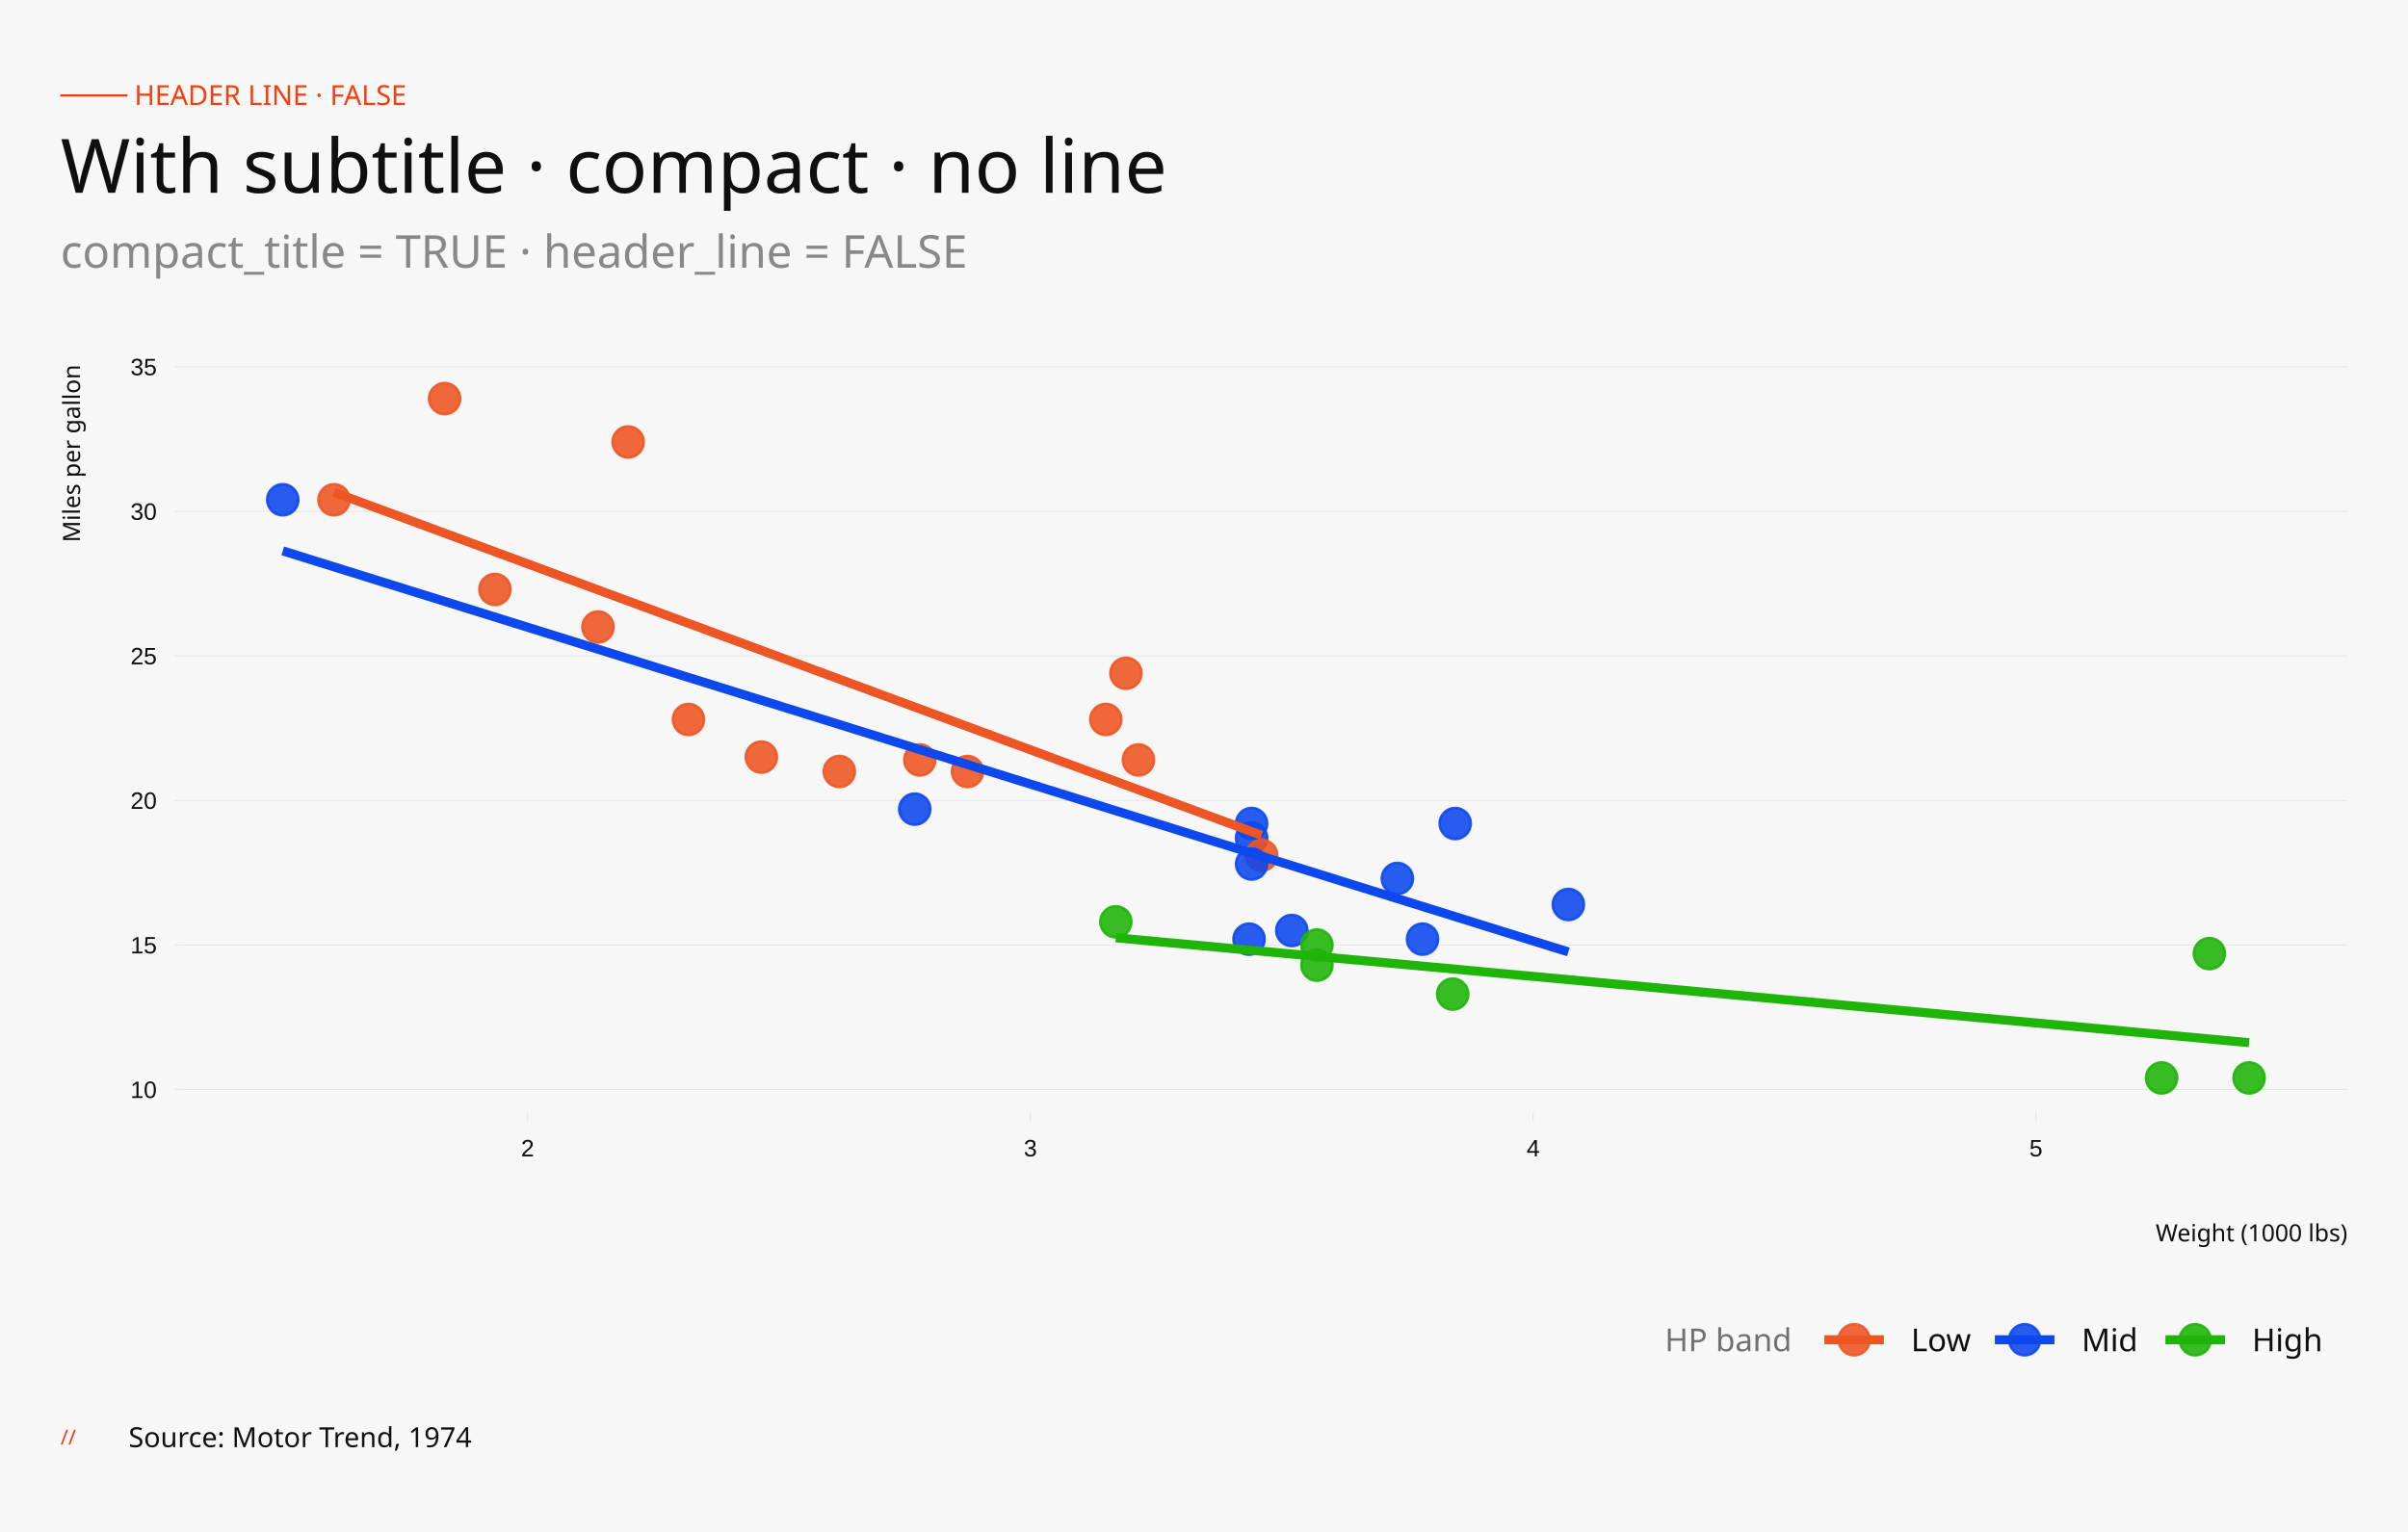
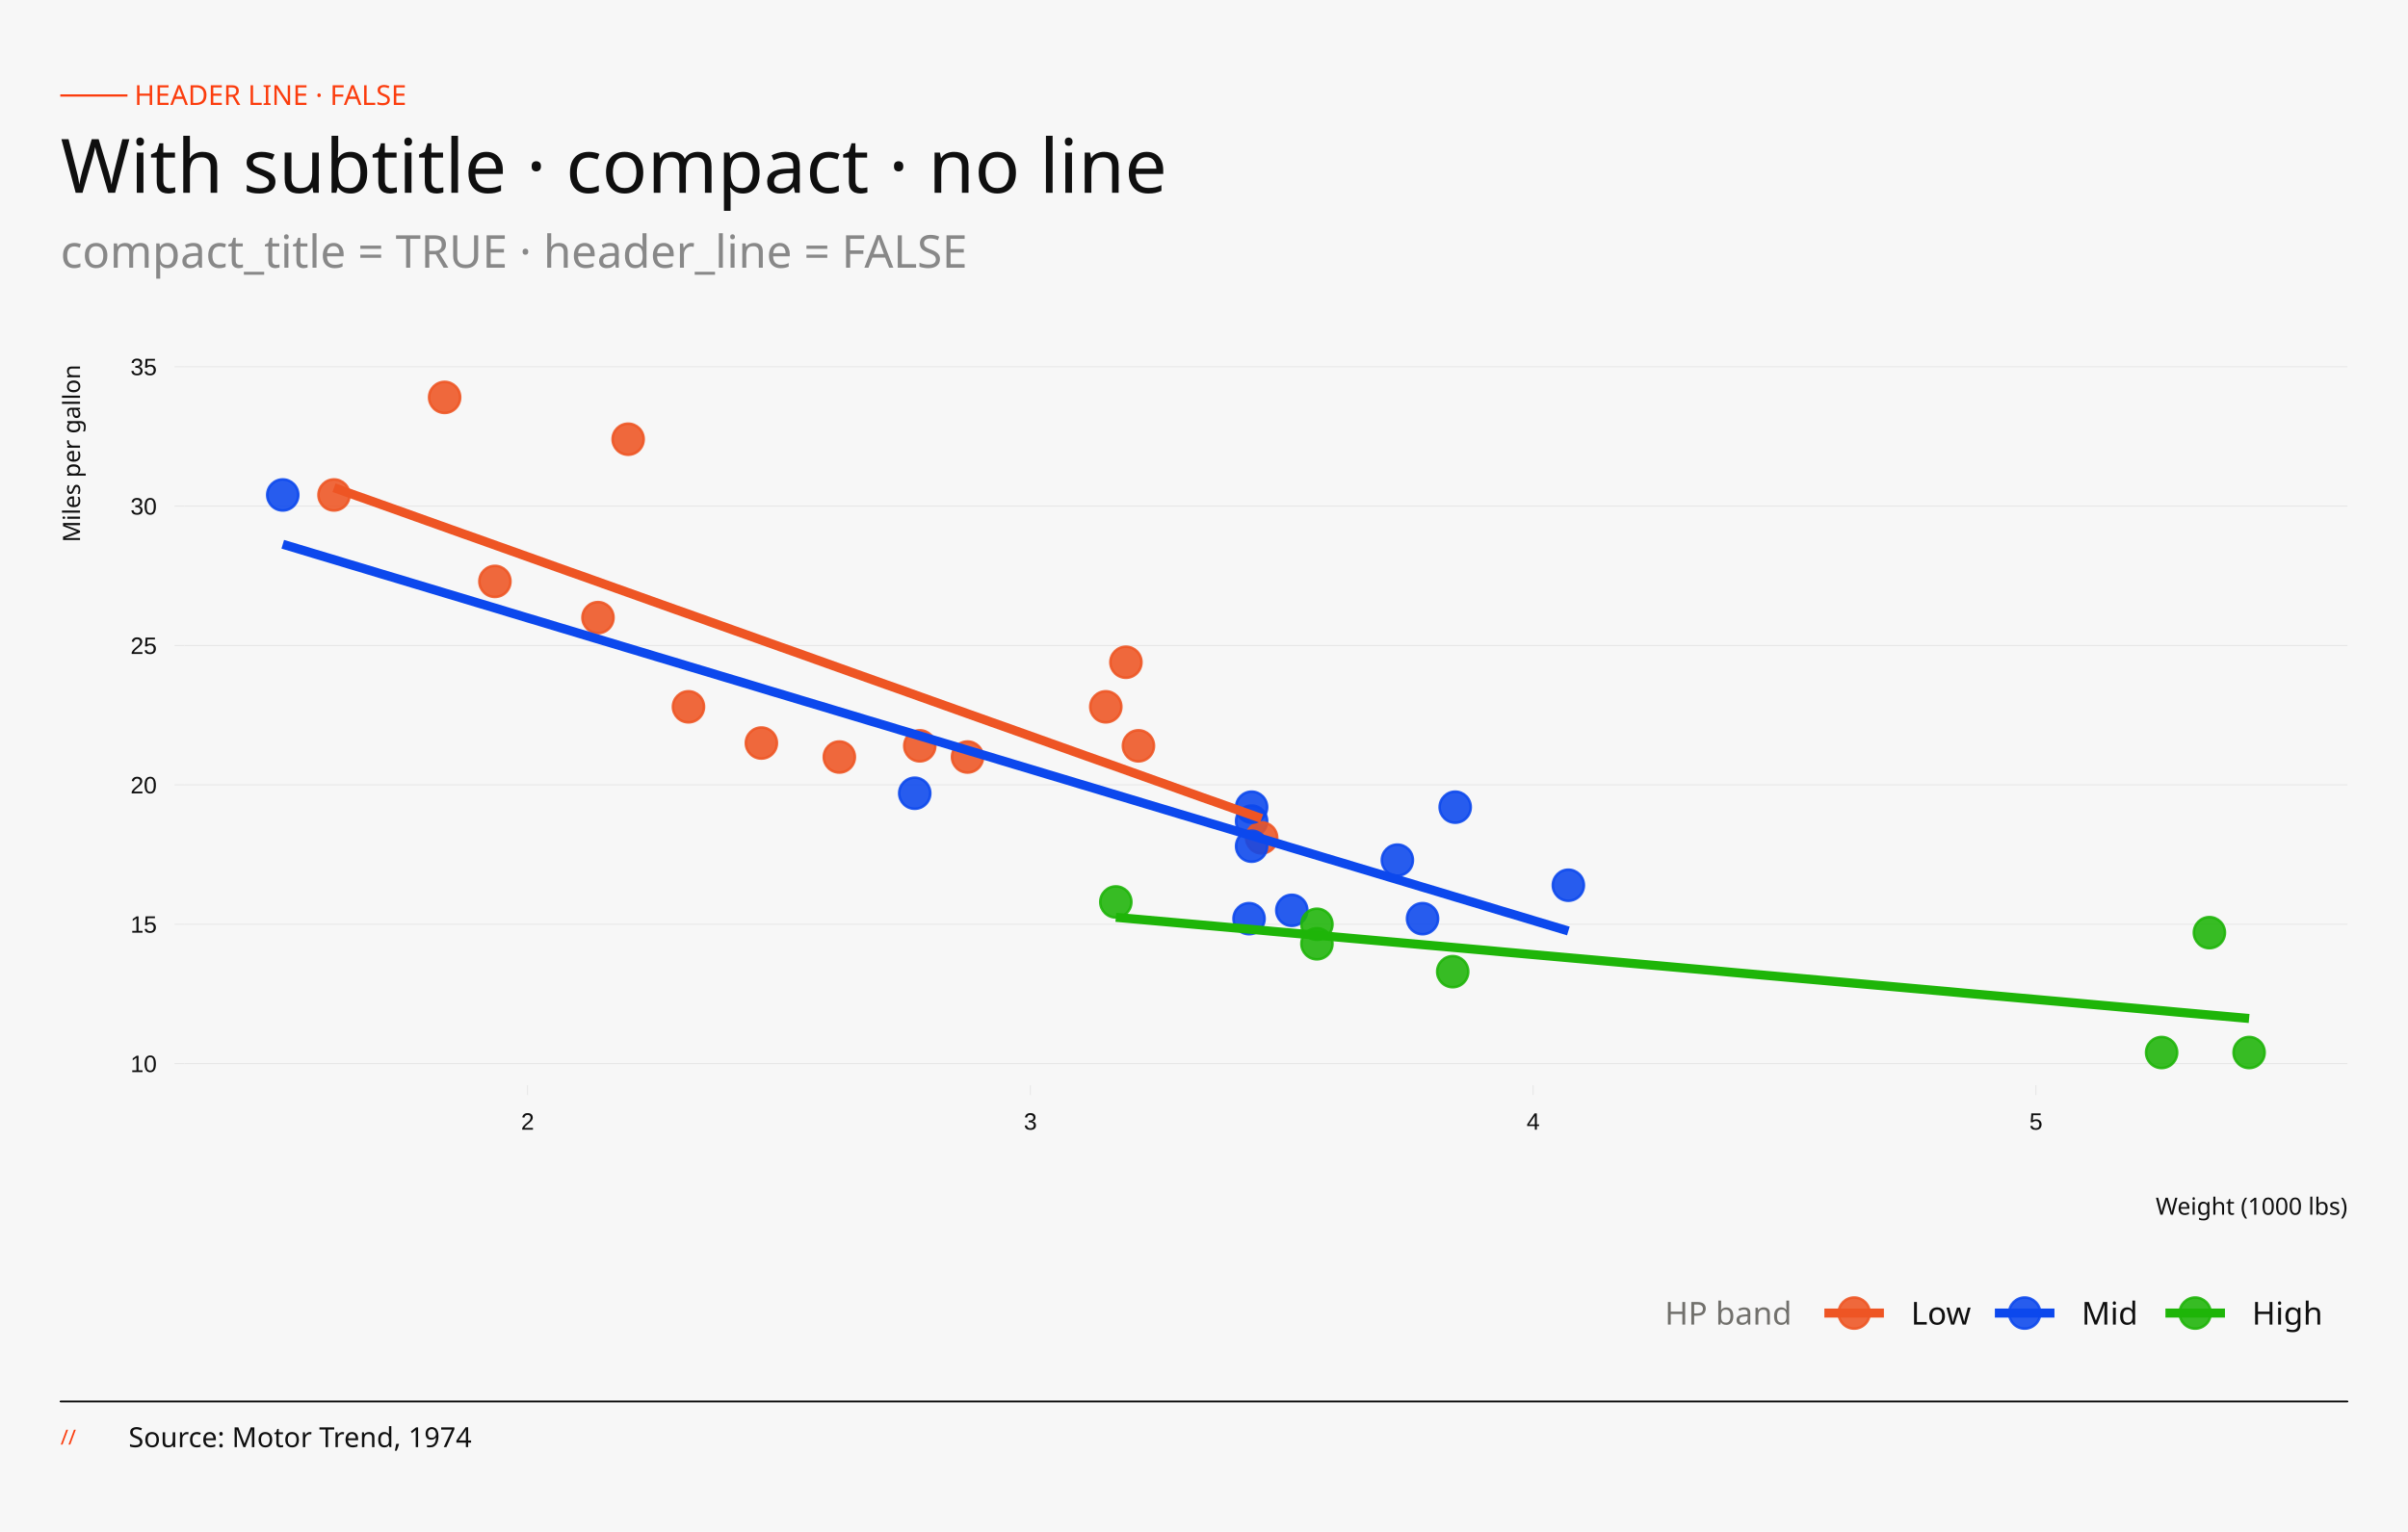
<svg xmlns="http://www.w3.org/2000/svg" width="396.00pt" height="252.00pt" viewBox="0 0 396.00 252.00">
  <g class="svglite">
    <defs>
      <style type="text/css">
    .svglite line, .svglite polyline, .svglite polygon, .svglite path, .svglite rect, .svglite circle {
      fill: none;
      stroke: #000000;
      stroke-linecap: round;
      stroke-linejoin: round;
      stroke-miterlimit: 10.00;
    }
    .svglite text {
      white-space: pre;
    }
    .svglite g.glyphgroup path {
      fill: inherit;
      stroke: none;
    }
  </style>
    </defs>
    <rect width="100%" height="100%" style="stroke: none; fill: none;" />
    <defs>
      <clipPath id="cpMC4wMHwzOTYuMDB8MC4wMHwyNTIuMDA=">
        <rect x="0.00" y="0.00" width="396.00" height="252.00" />
      </clipPath>
    </defs>
    <g clip-path="url(#cpMC4wMHwzOTYuMDB8MC4wMHwyNTIuMDA=)">
      <rect x="0.00" y="0.00" width="396.00" height="252.00" style="stroke-width: 0.63; stroke: none; fill: #F7F7F7;" />
    </g>
    <defs>
-       <clipPath id="cpMzAuMzN8Mzg2LjA0fDU5Ljk4fDE4Mi45MQ==">
-         <rect x="30.33" y="59.98" width="355.71" height="122.93" />
+       <clipPath id="cpMzAuMzN8Mzg2LjA0fDU5Ljk4fDE3OC41Mg==">
+         <rect x="30.33" y="59.98" width="355.71" height="118.54" />
      </clipPath>
    </defs>
-     <g clip-path="url(#cpMzAuMzN8Mzg2LjA0fDU5Ljk4fDE4Mi45MQ==)">
-       <rect x="30.33" y="59.98" width="355.71" height="122.93" style="stroke-width: 0.63; stroke: none; fill: #F7F7F7;" />
-       <polyline points="30.33,179.22 386.04,179.22 " style="stroke-width: 0.15; stroke: #E4E4E4; stroke-linecap: butt;" />
-       <polyline points="30.33,155.45 386.04,155.45 " style="stroke-width: 0.15; stroke: #E4E4E4; stroke-linecap: butt;" />
-       <polyline points="30.33,131.67 386.04,131.67 " style="stroke-width: 0.15; stroke: #E4E4E4; stroke-linecap: butt;" />
-       <polyline points="30.33,107.89 386.04,107.89 " style="stroke-width: 0.15; stroke: #E4E4E4; stroke-linecap: butt;" />
-       <polyline points="30.33,84.12 386.04,84.12 " style="stroke-width: 0.15; stroke: #E4E4E4; stroke-linecap: butt;" />
-       <polyline points="30.33,60.34 386.04,60.34 " style="stroke-width: 0.15; stroke: #E4E4E4; stroke-linecap: butt;" />
-       <circle cx="138.03" cy="126.91" r="2.56" style="stroke-width: 0.42; stroke: #EE5524; stroke-opacity: 0.88; fill: #EE5524; fill-opacity: 0.88;" />
-       <circle cx="159.11" cy="126.91" r="2.56" style="stroke-width: 0.42; stroke: #EE5524; stroke-opacity: 0.88; fill: #EE5524; fill-opacity: 0.88;" />
-       <circle cx="113.22" cy="118.35" r="2.56" style="stroke-width: 0.42; stroke: #EE5524; stroke-opacity: 0.88; fill: #EE5524; fill-opacity: 0.88;" />
-       <circle cx="187.22" cy="125.01" r="2.56" style="stroke-width: 0.42; stroke: #EE5524; stroke-opacity: 0.88; fill: #EE5524; fill-opacity: 0.88;" />
-       <circle cx="205.83" cy="137.85" r="2.56" style="stroke-width: 0.42; stroke: #0C48ED; stroke-opacity: 0.88; fill: #0C48ED; fill-opacity: 0.88;" />
-       <circle cx="207.48" cy="140.70" r="2.56" style="stroke-width: 0.42; stroke: #EE5524; stroke-opacity: 0.88; fill: #EE5524; fill-opacity: 0.88;" />
-       <circle cx="216.57" cy="158.77" r="2.56" style="stroke-width: 0.42; stroke: #1EB508; stroke-opacity: 0.88; fill: #1EB508; fill-opacity: 0.88;" />
-       <circle cx="185.16" cy="110.75" r="2.56" style="stroke-width: 0.42; stroke: #EE5524; stroke-opacity: 0.88; fill: #EE5524; fill-opacity: 0.88;" />
-       <circle cx="181.85" cy="118.35" r="2.56" style="stroke-width: 0.42; stroke: #EE5524; stroke-opacity: 0.88; fill: #EE5524; fill-opacity: 0.88;" />
-       <circle cx="205.83" cy="135.47" r="2.56" style="stroke-width: 0.42; stroke: #0C48ED; stroke-opacity: 0.88; fill: #0C48ED; fill-opacity: 0.88;" />
-       <circle cx="205.83" cy="142.13" r="2.56" style="stroke-width: 0.42; stroke: #0C48ED; stroke-opacity: 0.88; fill: #0C48ED; fill-opacity: 0.88;" />
-       <circle cx="257.92" cy="148.79" r="2.56" style="stroke-width: 0.42; stroke: #0C48ED; stroke-opacity: 0.88; fill: #0C48ED; fill-opacity: 0.88;" />
-       <circle cx="229.80" cy="144.51" r="2.56" style="stroke-width: 0.42; stroke: #0C48ED; stroke-opacity: 0.88; fill: #0C48ED; fill-opacity: 0.88;" />
-       <circle cx="233.94" cy="154.49" r="2.56" style="stroke-width: 0.42; stroke: #0C48ED; stroke-opacity: 0.88; fill: #0C48ED; fill-opacity: 0.88;" />
-       <circle cx="355.48" cy="177.32" r="2.56" style="stroke-width: 0.42; stroke: #1EB508; stroke-opacity: 0.88; fill: #1EB508; fill-opacity: 0.88;" />
-       <circle cx="369.87" cy="177.32" r="2.56" style="stroke-width: 0.42; stroke: #1EB508; stroke-opacity: 0.88; fill: #1EB508; fill-opacity: 0.88;" />
-       <circle cx="363.34" cy="156.87" r="2.56" style="stroke-width: 0.42; stroke: #1EB508; stroke-opacity: 0.88; fill: #1EB508; fill-opacity: 0.88;" />
-       <circle cx="103.30" cy="72.70" r="2.56" style="stroke-width: 0.42; stroke: #EE5524; stroke-opacity: 0.88; fill: #EE5524; fill-opacity: 0.88;" />
-       <circle cx="54.93" cy="82.21" r="2.56" style="stroke-width: 0.42; stroke: #EE5524; stroke-opacity: 0.88; fill: #EE5524; fill-opacity: 0.88;" />
-       <circle cx="73.12" cy="65.57" r="2.56" style="stroke-width: 0.42; stroke: #EE5524; stroke-opacity: 0.88; fill: #EE5524; fill-opacity: 0.88;" />
-       <circle cx="125.21" cy="124.54" r="2.56" style="stroke-width: 0.42; stroke: #EE5524; stroke-opacity: 0.88; fill: #EE5524; fill-opacity: 0.88;" />
-       <circle cx="212.44" cy="153.07" r="2.56" style="stroke-width: 0.42; stroke: #0C48ED; stroke-opacity: 0.88; fill: #0C48ED; fill-opacity: 0.88;" />
-       <circle cx="205.41" cy="154.49" r="2.56" style="stroke-width: 0.42; stroke: #0C48ED; stroke-opacity: 0.88; fill: #0C48ED; fill-opacity: 0.88;" />
-       <circle cx="238.90" cy="163.53" r="2.56" style="stroke-width: 0.42; stroke: #1EB508; stroke-opacity: 0.88; fill: #1EB508; fill-opacity: 0.88;" />
-       <circle cx="239.31" cy="135.47" r="2.56" style="stroke-width: 0.42; stroke: #0C48ED; stroke-opacity: 0.88; fill: #0C48ED; fill-opacity: 0.88;" />
-       <circle cx="81.39" cy="96.96" r="2.56" style="stroke-width: 0.42; stroke: #EE5524; stroke-opacity: 0.88; fill: #EE5524; fill-opacity: 0.88;" />
-       <circle cx="98.34" cy="103.14" r="2.56" style="stroke-width: 0.42; stroke: #EE5524; stroke-opacity: 0.88; fill: #EE5524; fill-opacity: 0.88;" />
-       <circle cx="46.50" cy="82.21" r="2.56" style="stroke-width: 0.42; stroke: #0C48ED; stroke-opacity: 0.88; fill: #0C48ED; fill-opacity: 0.88;" />
-       <circle cx="183.50" cy="151.64" r="2.56" style="stroke-width: 0.42; stroke: #1EB508; stroke-opacity: 0.88; fill: #1EB508; fill-opacity: 0.88;" />
-       <circle cx="150.43" cy="133.10" r="2.56" style="stroke-width: 0.42; stroke: #0C48ED; stroke-opacity: 0.88; fill: #0C48ED; fill-opacity: 0.88;" />
-       <circle cx="216.57" cy="155.45" r="2.56" style="stroke-width: 0.42; stroke: #1EB508; stroke-opacity: 0.88; fill: #1EB508; fill-opacity: 0.88;" />
-       <circle cx="151.26" cy="125.01" r="2.56" style="stroke-width: 0.42; stroke: #EE5524; stroke-opacity: 0.88; fill: #EE5524; fill-opacity: 0.88;" />
-       <polyline points="54.93,80.98 56.86,81.69 58.79,82.41 60.72,83.12 62.65,83.83 64.59,84.55 66.52,85.26 68.45,85.98 70.38,86.69 72.31,87.41 74.24,88.12 76.17,88.83 78.10,89.55 80.03,90.26 81.96,90.98 83.90,91.69 85.83,92.41 87.76,93.12 89.69,93.84 91.62,94.55 93.55,95.26 95.48,95.98 97.41,96.69 99.34,97.41 101.27,98.12 103.21,98.84 105.14,99.55 107.07,100.26 109.00,100.98 110.93,101.69 112.86,102.41 114.79,103.12 116.72,103.84 118.65,104.55 120.58,105.26 122.52,105.98 124.45,106.69 126.38,107.41 128.31,108.12 130.24,108.84 132.17,109.55 134.10,110.27 136.03,110.98 137.96,111.69 139.89,112.41 141.83,113.12 143.76,113.84 145.69,114.55 147.62,115.27 149.55,115.98 151.48,116.69 153.41,117.41 155.34,118.12 157.27,118.84 159.20,119.55 161.14,120.27 163.07,120.98 165.00,121.70 166.93,122.41 168.86,123.12 170.79,123.84 172.72,124.55 174.65,125.27 176.58,125.98 178.51,126.70 180.45,127.41 182.38,128.12 184.31,128.84 186.24,129.55 188.17,130.27 190.10,130.98 192.03,131.70 193.96,132.41 195.89,133.12 197.82,133.84 199.76,134.55 201.69,135.27 203.62,135.98 205.55,136.70 207.48,137.41 " style="stroke-width: 1.49; stroke: #EE5524; stroke-linecap: butt;" />
-       <polyline points="46.50,90.62 49.17,91.45 51.85,92.29 54.53,93.12 57.20,93.96 59.88,94.79 62.55,95.63 65.23,96.46 67.91,97.30 70.58,98.13 73.26,98.97 75.93,99.80 78.61,100.64 81.29,101.47 83.96,102.31 86.64,103.14 89.32,103.98 91.99,104.81 94.67,105.65 97.34,106.49 100.02,107.32 102.70,108.16 105.37,108.99 108.05,109.83 110.73,110.66 113.40,111.50 116.08,112.33 118.75,113.17 121.43,114.00 124.11,114.84 126.78,115.67 129.46,116.51 132.13,117.34 134.81,118.18 137.49,119.01 140.16,119.85 142.84,120.68 145.52,121.52 148.19,122.35 150.87,123.19 153.54,124.02 156.22,124.86 158.90,125.69 161.57,126.53 164.25,127.36 166.93,128.20 169.60,129.03 172.28,129.87 174.95,130.70 177.63,131.54 180.31,132.37 182.98,133.21 185.66,134.04 188.34,134.88 191.01,135.71 193.69,136.55 196.36,137.38 199.04,138.22 201.72,139.05 204.39,139.89 207.07,140.72 209.74,141.56 212.42,142.39 215.10,143.23 217.77,144.06 220.45,144.90 223.13,145.74 225.80,146.57 228.48,147.41 231.15,148.24 233.83,149.08 236.51,149.91 239.18,150.75 241.86,151.58 244.54,152.42 247.21,153.25 249.89,154.09 252.56,154.92 255.24,155.76 257.92,156.59 " style="stroke-width: 1.49; stroke: #0C48ED; stroke-linecap: butt;" />
-       <polyline points="183.50,154.26 185.86,154.48 188.22,154.70 190.58,154.92 192.94,155.13 195.30,155.35 197.66,155.57 200.02,155.79 202.37,156.01 204.73,156.23 207.09,156.44 209.45,156.66 211.81,156.88 214.17,157.10 216.53,157.32 218.89,157.54 221.25,157.76 223.61,157.97 225.97,158.19 228.32,158.41 230.68,158.63 233.04,158.85 235.40,159.07 237.76,159.28 240.12,159.50 242.48,159.72 244.84,159.94 247.20,160.16 249.56,160.38 251.91,160.59 254.27,160.81 256.63,161.03 258.99,161.25 261.35,161.47 263.71,161.69 266.07,161.91 268.43,162.12 270.79,162.34 273.15,162.56 275.51,162.78 277.86,163.00 280.22,163.22 282.58,163.43 284.94,163.65 287.30,163.87 289.66,164.09 292.02,164.31 294.38,164.53 296.74,164.74 299.10,164.96 301.46,165.18 303.81,165.40 306.17,165.62 308.53,165.84 310.89,166.06 313.25,166.27 315.61,166.49 317.97,166.71 320.33,166.93 322.69,167.15 325.05,167.37 327.41,167.58 329.76,167.80 332.12,168.02 334.48,168.24 336.84,168.46 339.20,168.68 341.56,168.89 343.92,169.11 346.28,169.33 348.64,169.55 351.00,169.77 353.36,169.99 355.71,170.20 358.07,170.42 360.43,170.64 362.79,170.86 365.15,171.08 367.51,171.30 369.87,171.52 " style="stroke-width: 1.49; stroke: #1EB508; stroke-linecap: butt;" />
+     <g clip-path="url(#cpMzAuMzN8Mzg2LjA0fDU5Ljk4fDE3OC41Mg==)">
+       <rect x="30.33" y="59.98" width="355.71" height="118.54" style="stroke-width: 0.63; stroke: none; fill: #F7F7F7;" />
+       <polyline points="30.33,174.97 386.04,174.97 " style="stroke-width: 0.15; stroke: #E4E4E4; stroke-linecap: butt;" />
+       <polyline points="30.33,152.04 386.04,152.04 " style="stroke-width: 0.15; stroke: #E4E4E4; stroke-linecap: butt;" />
+       <polyline points="30.33,129.11 386.04,129.11 " style="stroke-width: 0.15; stroke: #E4E4E4; stroke-linecap: butt;" />
+       <polyline points="30.33,106.18 386.04,106.18 " style="stroke-width: 0.15; stroke: #E4E4E4; stroke-linecap: butt;" />
+       <polyline points="30.33,83.26 386.04,83.26 " style="stroke-width: 0.15; stroke: #E4E4E4; stroke-linecap: butt;" />
+       <polyline points="30.33,60.33 386.04,60.33 " style="stroke-width: 0.15; stroke: #E4E4E4; stroke-linecap: butt;" />
+       <circle cx="138.03" cy="124.53" r="2.56" style="stroke-width: 0.42; stroke: #EE5524; stroke-opacity: 0.88; fill: #EE5524; fill-opacity: 0.88;" />
+       <circle cx="159.11" cy="124.53" r="2.56" style="stroke-width: 0.42; stroke: #EE5524; stroke-opacity: 0.88; fill: #EE5524; fill-opacity: 0.88;" />
+       <circle cx="113.22" cy="116.27" r="2.56" style="stroke-width: 0.42; stroke: #EE5524; stroke-opacity: 0.88; fill: #EE5524; fill-opacity: 0.88;" />
+       <circle cx="187.22" cy="122.69" r="2.56" style="stroke-width: 0.42; stroke: #EE5524; stroke-opacity: 0.88; fill: #EE5524; fill-opacity: 0.88;" />
+       <circle cx="205.83" cy="135.07" r="2.56" style="stroke-width: 0.42; stroke: #0C48ED; stroke-opacity: 0.88; fill: #0C48ED; fill-opacity: 0.88;" />
+       <circle cx="207.48" cy="137.83" r="2.56" style="stroke-width: 0.42; stroke: #EE5524; stroke-opacity: 0.88; fill: #EE5524; fill-opacity: 0.88;" />
+       <circle cx="216.57" cy="155.25" r="2.56" style="stroke-width: 0.42; stroke: #1EB508; stroke-opacity: 0.88; fill: #1EB508; fill-opacity: 0.88;" />
+       <circle cx="185.16" cy="108.94" r="2.56" style="stroke-width: 0.42; stroke: #EE5524; stroke-opacity: 0.88; fill: #EE5524; fill-opacity: 0.88;" />
+       <circle cx="181.85" cy="116.27" r="2.56" style="stroke-width: 0.42; stroke: #EE5524; stroke-opacity: 0.88; fill: #EE5524; fill-opacity: 0.88;" />
+       <circle cx="205.83" cy="132.78" r="2.56" style="stroke-width: 0.42; stroke: #0C48ED; stroke-opacity: 0.88; fill: #0C48ED; fill-opacity: 0.88;" />
+       <circle cx="205.83" cy="139.20" r="2.56" style="stroke-width: 0.42; stroke: #0C48ED; stroke-opacity: 0.88; fill: #0C48ED; fill-opacity: 0.88;" />
+       <circle cx="257.92" cy="145.62" r="2.56" style="stroke-width: 0.42; stroke: #0C48ED; stroke-opacity: 0.88; fill: #0C48ED; fill-opacity: 0.88;" />
+       <circle cx="229.80" cy="141.49" r="2.56" style="stroke-width: 0.42; stroke: #0C48ED; stroke-opacity: 0.88; fill: #0C48ED; fill-opacity: 0.88;" />
+       <circle cx="233.94" cy="151.12" r="2.56" style="stroke-width: 0.42; stroke: #0C48ED; stroke-opacity: 0.88; fill: #0C48ED; fill-opacity: 0.88;" />
+       <circle cx="355.48" cy="173.14" r="2.56" style="stroke-width: 0.42; stroke: #1EB508; stroke-opacity: 0.88; fill: #1EB508; fill-opacity: 0.88;" />
+       <circle cx="369.87" cy="173.14" r="2.56" style="stroke-width: 0.42; stroke: #1EB508; stroke-opacity: 0.88; fill: #1EB508; fill-opacity: 0.88;" />
+       <circle cx="363.34" cy="153.42" r="2.56" style="stroke-width: 0.42; stroke: #1EB508; stroke-opacity: 0.88; fill: #1EB508; fill-opacity: 0.88;" />
+       <circle cx="103.30" cy="72.25" r="2.56" style="stroke-width: 0.42; stroke: #EE5524; stroke-opacity: 0.88; fill: #EE5524; fill-opacity: 0.88;" />
+       <circle cx="54.93" cy="81.42" r="2.56" style="stroke-width: 0.42; stroke: #EE5524; stroke-opacity: 0.88; fill: #EE5524; fill-opacity: 0.88;" />
+       <circle cx="73.12" cy="65.37" r="2.56" style="stroke-width: 0.42; stroke: #EE5524; stroke-opacity: 0.88; fill: #EE5524; fill-opacity: 0.88;" />
+       <circle cx="125.21" cy="122.23" r="2.56" style="stroke-width: 0.42; stroke: #EE5524; stroke-opacity: 0.88; fill: #EE5524; fill-opacity: 0.88;" />
+       <circle cx="212.44" cy="149.75" r="2.56" style="stroke-width: 0.42; stroke: #0C48ED; stroke-opacity: 0.88; fill: #0C48ED; fill-opacity: 0.88;" />
+       <circle cx="205.41" cy="151.12" r="2.56" style="stroke-width: 0.42; stroke: #0C48ED; stroke-opacity: 0.88; fill: #0C48ED; fill-opacity: 0.88;" />
+       <circle cx="238.90" cy="159.84" r="2.56" style="stroke-width: 0.42; stroke: #1EB508; stroke-opacity: 0.88; fill: #1EB508; fill-opacity: 0.88;" />
+       <circle cx="239.31" cy="132.78" r="2.56" style="stroke-width: 0.42; stroke: #0C48ED; stroke-opacity: 0.88; fill: #0C48ED; fill-opacity: 0.88;" />
+       <circle cx="81.39" cy="95.64" r="2.56" style="stroke-width: 0.42; stroke: #EE5524; stroke-opacity: 0.88; fill: #EE5524; fill-opacity: 0.88;" />
+       <circle cx="98.34" cy="101.60" r="2.56" style="stroke-width: 0.42; stroke: #EE5524; stroke-opacity: 0.88; fill: #EE5524; fill-opacity: 0.88;" />
+       <circle cx="46.50" cy="81.42" r="2.56" style="stroke-width: 0.42; stroke: #0C48ED; stroke-opacity: 0.88; fill: #0C48ED; fill-opacity: 0.88;" />
+       <circle cx="183.50" cy="148.37" r="2.56" style="stroke-width: 0.42; stroke: #1EB508; stroke-opacity: 0.88; fill: #1EB508; fill-opacity: 0.88;" />
+       <circle cx="150.43" cy="130.49" r="2.56" style="stroke-width: 0.42; stroke: #0C48ED; stroke-opacity: 0.88; fill: #0C48ED; fill-opacity: 0.88;" />
+       <circle cx="216.57" cy="152.04" r="2.56" style="stroke-width: 0.42; stroke: #1EB508; stroke-opacity: 0.88; fill: #1EB508; fill-opacity: 0.88;" />
+       <circle cx="151.26" cy="122.69" r="2.56" style="stroke-width: 0.42; stroke: #EE5524; stroke-opacity: 0.88; fill: #EE5524; fill-opacity: 0.88;" />
+       <polyline points="54.93,80.23 56.86,80.92 58.79,81.61 60.72,82.29 62.65,82.98 64.59,83.67 66.52,84.36 68.45,85.05 70.38,85.74 72.31,86.43 74.24,87.12 76.17,87.81 78.10,88.49 80.03,89.18 81.96,89.87 83.90,90.56 85.83,91.25 87.76,91.94 89.69,92.63 91.62,93.32 93.55,94.01 95.48,94.69 97.41,95.38 99.34,96.07 101.27,96.76 103.21,97.45 105.14,98.14 107.07,98.83 109.00,99.52 110.93,100.21 112.86,100.89 114.79,101.58 116.72,102.27 118.65,102.96 120.58,103.65 122.52,104.34 124.45,105.03 126.38,105.72 128.31,106.41 130.24,107.09 132.17,107.78 134.10,108.47 136.03,109.16 137.96,109.85 139.89,110.54 141.83,111.23 143.76,111.92 145.69,112.61 147.62,113.29 149.55,113.98 151.48,114.67 153.41,115.36 155.34,116.05 157.27,116.74 159.20,117.43 161.14,118.12 163.07,118.81 165.00,119.49 166.93,120.18 168.86,120.87 170.79,121.56 172.72,122.25 174.65,122.94 176.58,123.63 178.51,124.32 180.45,125.01 182.38,125.69 184.31,126.38 186.24,127.07 188.17,127.76 190.10,128.45 192.03,129.14 193.96,129.83 195.89,130.52 197.82,131.21 199.76,131.89 201.69,132.58 203.62,133.27 205.55,133.96 207.48,134.65 " style="stroke-width: 1.49; stroke: #EE5524; stroke-linecap: butt;" />
+       <polyline points="46.50,89.53 49.17,90.33 51.85,91.14 54.53,91.94 57.20,92.75 59.88,93.55 62.55,94.36 65.23,95.16 67.91,95.97 70.58,96.77 73.26,97.58 75.93,98.38 78.61,99.19 81.29,99.99 83.96,100.80 86.64,101.61 89.32,102.41 91.99,103.22 94.67,104.02 97.34,104.83 100.02,105.63 102.70,106.44 105.37,107.24 108.05,108.05 110.73,108.85 113.40,109.66 116.08,110.46 118.75,111.27 121.43,112.07 124.11,112.88 126.78,113.69 129.46,114.49 132.13,115.30 134.81,116.10 137.49,116.91 140.16,117.71 142.84,118.52 145.52,119.32 148.19,120.13 150.87,120.93 153.54,121.74 156.22,122.54 158.90,123.35 161.57,124.15 164.25,124.96 166.93,125.77 169.60,126.57 172.28,127.38 174.95,128.18 177.63,128.99 180.31,129.79 182.98,130.60 185.66,131.40 188.34,132.21 191.01,133.01 193.69,133.82 196.36,134.62 199.04,135.43 201.72,136.23 204.39,137.04 207.07,137.85 209.74,138.65 212.42,139.46 215.10,140.26 217.77,141.07 220.45,141.87 223.13,142.68 225.80,143.48 228.48,144.29 231.15,145.09 233.83,145.90 236.51,146.70 239.18,147.51 241.86,148.31 244.54,149.12 247.21,149.93 249.89,150.73 252.56,151.54 255.24,152.34 257.92,153.15 " style="stroke-width: 1.49; stroke: #0C48ED; stroke-linecap: butt;" />
+       <polyline points="183.50,150.90 185.86,151.11 188.22,151.32 190.58,151.53 192.94,151.74 195.30,151.95 197.66,152.16 200.02,152.37 202.37,152.58 204.73,152.79 207.09,153.00 209.45,153.22 211.81,153.43 214.17,153.64 216.53,153.85 218.89,154.06 221.25,154.27 223.61,154.48 225.97,154.69 228.32,154.90 230.68,155.11 233.04,155.32 235.40,155.53 237.76,155.74 240.12,155.95 242.48,156.16 244.84,156.37 247.20,156.59 249.56,156.80 251.91,157.01 254.27,157.22 256.63,157.43 258.99,157.64 261.35,157.85 263.71,158.06 266.07,158.27 268.43,158.48 270.79,158.69 273.15,158.90 275.51,159.11 277.86,159.32 280.22,159.53 282.58,159.74 284.94,159.96 287.30,160.17 289.66,160.38 292.02,160.59 294.38,160.80 296.74,161.01 299.10,161.22 301.46,161.43 303.81,161.64 306.17,161.85 308.53,162.06 310.89,162.27 313.25,162.48 315.61,162.69 317.97,162.90 320.33,163.11 322.69,163.33 325.05,163.54 327.41,163.75 329.76,163.96 332.12,164.17 334.48,164.38 336.84,164.59 339.20,164.80 341.56,165.01 343.92,165.22 346.28,165.43 348.64,165.64 351.00,165.85 353.36,166.06 355.71,166.27 358.07,166.49 360.43,166.70 362.79,166.91 365.15,167.12 367.51,167.33 369.87,167.54 " style="stroke-width: 1.49; stroke: #1EB508; stroke-linecap: butt;" />
    </g>
    <g clip-path="url(#cpMC4wMHwzOTYuMDB8MC4wMHwyNTIuMDA=)">
-       <text x="25.79" y="180.62" text-anchor="end" style="font-size: 3.90px;fill: #0F0F0F; font-family: &quot;Arial&quot;;" textLength="4.31px" lengthAdjust="spacingAndGlyphs">10</text>
-       <text x="25.79" y="156.84" text-anchor="end" style="font-size: 3.90px;fill: #0F0F0F; font-family: &quot;Arial&quot;;" textLength="4.31px" lengthAdjust="spacingAndGlyphs">15</text>
-       <text x="25.79" y="133.06" text-anchor="end" style="font-size: 3.90px;fill: #0F0F0F; font-family: &quot;Arial&quot;;" textLength="4.31px" lengthAdjust="spacingAndGlyphs">20</text>
-       <text x="25.79" y="109.29" text-anchor="end" style="font-size: 3.90px;fill: #0F0F0F; font-family: &quot;Arial&quot;;" textLength="4.31px" lengthAdjust="spacingAndGlyphs">25</text>
-       <text x="25.79" y="85.51" text-anchor="end" style="font-size: 3.90px;fill: #0F0F0F; font-family: &quot;Arial&quot;;" textLength="4.31px" lengthAdjust="spacingAndGlyphs">30</text>
-       <text x="25.79" y="61.73" text-anchor="end" style="font-size: 3.90px;fill: #0F0F0F; font-family: &quot;Arial&quot;;" textLength="4.31px" lengthAdjust="spacingAndGlyphs">35</text>
-       <polyline points="28.71,179.22 30.33,179.22 " style="stroke-width: 0.15; stroke: #E4E4E4; stroke-linecap: butt;" />
-       <polyline points="28.71,155.45 30.33,155.45 " style="stroke-width: 0.15; stroke: #E4E4E4; stroke-linecap: butt;" />
-       <polyline points="28.71,131.67 30.33,131.67 " style="stroke-width: 0.15; stroke: #E4E4E4; stroke-linecap: butt;" />
-       <polyline points="28.71,107.89 30.33,107.89 " style="stroke-width: 0.15; stroke: #E4E4E4; stroke-linecap: butt;" />
-       <polyline points="28.71,84.12 30.33,84.12 " style="stroke-width: 0.15; stroke: #E4E4E4; stroke-linecap: butt;" />
-       <polyline points="28.71,60.34 30.33,60.34 " style="stroke-width: 0.15; stroke: #E4E4E4; stroke-linecap: butt;" />
-       <polyline points="86.76,184.53 86.76,182.91 " style="stroke-width: 0.15; stroke: #E4E4E4; stroke-linecap: butt;" />
-       <polyline points="169.45,184.53 169.45,182.91 " style="stroke-width: 0.15; stroke: #E4E4E4; stroke-linecap: butt;" />
-       <polyline points="252.13,184.53 252.13,182.91 " style="stroke-width: 0.15; stroke: #E4E4E4; stroke-linecap: butt;" />
-       <polyline points="334.81,184.53 334.81,182.91 " style="stroke-width: 0.15; stroke: #E4E4E4; stroke-linecap: butt;" />
-       <text x="86.76" y="190.23" text-anchor="middle" style="font-size: 3.90px;fill: #0F0F0F; font-family: &quot;Arial&quot;;" textLength="2.16px" lengthAdjust="spacingAndGlyphs">2</text>
-       <text x="169.45" y="190.23" text-anchor="middle" style="font-size: 3.90px;fill: #0F0F0F; font-family: &quot;Arial&quot;;" textLength="2.16px" lengthAdjust="spacingAndGlyphs">3</text>
-       <text x="252.13" y="190.23" text-anchor="middle" style="font-size: 3.90px;fill: #0F0F0F; font-family: &quot;Arial&quot;;" textLength="2.16px" lengthAdjust="spacingAndGlyphs">4</text>
-       <text x="334.81" y="190.23" text-anchor="middle" style="font-size: 3.90px;fill: #0F0F0F; font-family: &quot;Arial&quot;;" textLength="2.16px" lengthAdjust="spacingAndGlyphs">5</text>
-       <text x="386.04" y="204.20" text-anchor="end" style="font-size: 3.90px; font-weight: 100;fill: #0F0F0F; font-family: &quot;JetBrains Mono&quot;;" textLength="39.58px" lengthAdjust="spacingAndGlyphs">Weight (1000 lbs)</text>
+       <text x="25.79" y="176.36" text-anchor="end" style="font-size: 3.90px;fill: #0F0F0F; font-family: &quot;Arial&quot;;" textLength="4.31px" lengthAdjust="spacingAndGlyphs">10</text>
+       <text x="25.79" y="153.43" text-anchor="end" style="font-size: 3.90px;fill: #0F0F0F; font-family: &quot;Arial&quot;;" textLength="4.31px" lengthAdjust="spacingAndGlyphs">15</text>
+       <text x="25.79" y="130.51" text-anchor="end" style="font-size: 3.90px;fill: #0F0F0F; font-family: &quot;Arial&quot;;" textLength="4.31px" lengthAdjust="spacingAndGlyphs">20</text>
+       <text x="25.79" y="107.58" text-anchor="end" style="font-size: 3.90px;fill: #0F0F0F; font-family: &quot;Arial&quot;;" textLength="4.31px" lengthAdjust="spacingAndGlyphs">25</text>
+       <text x="25.79" y="84.65" text-anchor="end" style="font-size: 3.90px;fill: #0F0F0F; font-family: &quot;Arial&quot;;" textLength="4.31px" lengthAdjust="spacingAndGlyphs">30</text>
+       <text x="25.79" y="61.72" text-anchor="end" style="font-size: 3.90px;fill: #0F0F0F; font-family: &quot;Arial&quot;;" textLength="4.31px" lengthAdjust="spacingAndGlyphs">35</text>
+       <polyline points="28.71,174.97 30.33,174.97 " style="stroke-width: 0.15; stroke: #E4E4E4; stroke-linecap: butt;" />
+       <polyline points="28.71,152.04 30.33,152.04 " style="stroke-width: 0.15; stroke: #E4E4E4; stroke-linecap: butt;" />
+       <polyline points="28.71,129.11 30.33,129.11 " style="stroke-width: 0.15; stroke: #E4E4E4; stroke-linecap: butt;" />
+       <polyline points="28.71,106.18 30.33,106.18 " style="stroke-width: 0.15; stroke: #E4E4E4; stroke-linecap: butt;" />
+       <polyline points="28.71,83.26 30.33,83.26 " style="stroke-width: 0.15; stroke: #E4E4E4; stroke-linecap: butt;" />
+       <polyline points="28.71,60.33 30.33,60.33 " style="stroke-width: 0.15; stroke: #E4E4E4; stroke-linecap: butt;" />
+       <polyline points="86.76,180.14 86.76,178.52 " style="stroke-width: 0.15; stroke: #E4E4E4; stroke-linecap: butt;" />
+       <polyline points="169.45,180.14 169.45,178.52 " style="stroke-width: 0.15; stroke: #E4E4E4; stroke-linecap: butt;" />
+       <polyline points="252.13,180.14 252.13,178.52 " style="stroke-width: 0.15; stroke: #E4E4E4; stroke-linecap: butt;" />
+       <polyline points="334.81,180.14 334.81,178.52 " style="stroke-width: 0.15; stroke: #E4E4E4; stroke-linecap: butt;" />
+       <text x="86.76" y="185.84" text-anchor="middle" style="font-size: 3.90px;fill: #0F0F0F; font-family: &quot;Arial&quot;;" textLength="2.16px" lengthAdjust="spacingAndGlyphs">2</text>
+       <text x="169.45" y="185.84" text-anchor="middle" style="font-size: 3.90px;fill: #0F0F0F; font-family: &quot;Arial&quot;;" textLength="2.16px" lengthAdjust="spacingAndGlyphs">3</text>
+       <text x="252.13" y="185.84" text-anchor="middle" style="font-size: 3.90px;fill: #0F0F0F; font-family: &quot;Arial&quot;;" textLength="2.16px" lengthAdjust="spacingAndGlyphs">4</text>
+       <text x="334.81" y="185.84" text-anchor="middle" style="font-size: 3.90px;fill: #0F0F0F; font-family: &quot;Arial&quot;;" textLength="2.16px" lengthAdjust="spacingAndGlyphs">5</text>
+       <text x="386.04" y="199.82" text-anchor="end" style="font-size: 3.90px; font-weight: 100;fill: #0F0F0F; font-family: &quot;JetBrains Mono&quot;;" textLength="39.58px" lengthAdjust="spacingAndGlyphs">Weight (1000 lbs)</text>
      <text transform="translate(13.16,59.98) rotate(-90)" text-anchor="end" style="font-size: 3.90px; font-weight: 100;fill: #0F0F0F; font-family: &quot;JetBrains Mono&quot;;" textLength="37.25px" lengthAdjust="spacingAndGlyphs">Miles per gallon</text>
-       <rect x="270.56" y="211.03" width="115.48" height="18.72" style="stroke-width: 0.75; stroke: none;" />
-       <rect x="270.56" y="211.03" width="115.48" height="18.72" style="stroke-width: 0.63; stroke: none; fill: #F7F7F7;" />
-       <text x="273.79" y="222.28" style="font-size: 5.20px;fill: #71706C; font-family: &quot;JetBrains Mono&quot;;" textLength="21.77px" lengthAdjust="spacingAndGlyphs">HP band</text>
-       <rect x="298.80" y="214.27" width="12.24" height="12.24" style="stroke-width: 0.63; stroke: none; fill: #F7F7F7;" />
-       <circle cx="304.92" cy="220.39" r="2.56" style="stroke-width: 0.42; stroke: #EE5524; stroke-opacity: 0.88; fill: #EE5524; fill-opacity: 0.88;" />
-       <line x1="300.02" y1="220.39" x2="309.81" y2="220.39" style="stroke-width: 1.49; stroke: #EE5524; stroke-linecap: butt;" />
-       <rect x="326.84" y="214.27" width="12.24" height="12.24" style="stroke-width: 0.63; stroke: none; fill: #F7F7F7;" />
-       <circle cx="332.96" cy="220.39" r="2.56" style="stroke-width: 0.42; stroke: #0C48ED; stroke-opacity: 0.88; fill: #0C48ED; fill-opacity: 0.88;" />
-       <line x1="328.06" y1="220.39" x2="337.86" y2="220.39" style="stroke-width: 1.49; stroke: #0C48ED; stroke-linecap: butt;" />
-       <rect x="354.88" y="214.27" width="12.24" height="12.24" style="stroke-width: 0.63; stroke: none; fill: #F7F7F7;" />
-       <circle cx="361.00" cy="220.39" r="2.56" style="stroke-width: 0.42; stroke: #1EB508; stroke-opacity: 0.88; fill: #1EB508; fill-opacity: 0.88;" />
-       <line x1="356.11" y1="220.39" x2="365.90" y2="220.39" style="stroke-width: 1.49; stroke: #1EB508; stroke-linecap: butt;" />
-       <text x="314.27" y="222.28" style="font-size: 5.20px;fill: #0F0F0F; font-family: &quot;JetBrains Mono&quot;;" textLength="9.33px" lengthAdjust="spacingAndGlyphs">Low</text>
-       <text x="342.32" y="222.28" style="font-size: 5.20px;fill: #0F0F0F; font-family: &quot;JetBrains Mono&quot;;" textLength="9.33px" lengthAdjust="spacingAndGlyphs">Mid</text>
-       <text x="370.36" y="222.28" style="font-size: 5.20px;fill: #0F0F0F; font-family: &quot;JetBrains Mono&quot;;" textLength="12.44px" lengthAdjust="spacingAndGlyphs">High</text>
+       <rect x="270.56" y="206.65" width="115.48" height="18.72" style="stroke-width: 0.75; stroke: none;" />
+       <rect x="270.56" y="206.65" width="115.48" height="18.72" style="stroke-width: 0.63; stroke: none; fill: #F7F7F7;" />
+       <text x="273.79" y="217.90" style="font-size: 5.20px;fill: #71706C; font-family: &quot;JetBrains Mono&quot;;" textLength="21.77px" lengthAdjust="spacingAndGlyphs">HP band</text>
+       <rect x="298.80" y="209.88" width="12.24" height="12.24" style="stroke-width: 0.63; stroke: none; fill: #F7F7F7;" />
+       <circle cx="304.92" cy="216.00" r="2.56" style="stroke-width: 0.42; stroke: #EE5524; stroke-opacity: 0.88; fill: #EE5524; fill-opacity: 0.88;" />
+       <line x1="300.02" y1="216.00" x2="309.81" y2="216.00" style="stroke-width: 1.49; stroke: #EE5524; stroke-linecap: butt;" />
+       <rect x="326.84" y="209.88" width="12.24" height="12.24" style="stroke-width: 0.63; stroke: none; fill: #F7F7F7;" />
+       <circle cx="332.96" cy="216.00" r="2.56" style="stroke-width: 0.42; stroke: #0C48ED; stroke-opacity: 0.88; fill: #0C48ED; fill-opacity: 0.88;" />
+       <line x1="328.06" y1="216.00" x2="337.86" y2="216.00" style="stroke-width: 1.49; stroke: #0C48ED; stroke-linecap: butt;" />
+       <rect x="354.88" y="209.88" width="12.24" height="12.24" style="stroke-width: 0.63; stroke: none; fill: #F7F7F7;" />
+       <circle cx="361.00" cy="216.00" r="2.56" style="stroke-width: 0.42; stroke: #1EB508; stroke-opacity: 0.88; fill: #1EB508; fill-opacity: 0.88;" />
+       <line x1="356.11" y1="216.00" x2="365.90" y2="216.00" style="stroke-width: 1.49; stroke: #1EB508; stroke-linecap: butt;" />
+       <text x="314.27" y="217.90" style="font-size: 5.20px;fill: #0F0F0F; font-family: &quot;JetBrains Mono&quot;;" textLength="9.33px" lengthAdjust="spacingAndGlyphs">Low</text>
+       <text x="342.32" y="217.90" style="font-size: 5.20px;fill: #0F0F0F; font-family: &quot;JetBrains Mono&quot;;" textLength="9.33px" lengthAdjust="spacingAndGlyphs">Mid</text>
+       <text x="370.36" y="217.90" style="font-size: 5.20px;fill: #0F0F0F; font-family: &quot;JetBrains Mono&quot;;" textLength="12.44px" lengthAdjust="spacingAndGlyphs">High</text>
      <text x="9.96" y="44.04" style="font-size: 7.47px;fill: #888888; font-family: &quot;Satoshi&quot;;" textLength="149.69px" lengthAdjust="spacingAndGlyphs">compact_title = TRUE  ·  header_line = FALSE</text>
      <text x="9.96" y="31.71" style="font-size: 12.35px;fill: #0F0F0F; font-family: &quot;Archivo&quot;;" textLength="169.53px" lengthAdjust="spacingAndGlyphs">With subtitle · compact · no line</text>
      <text x="9.96" y="17.27" style="font-size: 4.55px;fill: #FB3D0E; font-family: &quot;JetBrains Mono&quot;;" textLength="65.62px" lengthAdjust="spacingAndGlyphs">──── HEADER LINE · FALSE</text>
      <text x="9.96" y="237.63" style="font-size: 3.41px; font-weight: 100;fill: #FB3D0E; font-family: &quot;JetBrains Mono&quot;;" textLength="8.19px" lengthAdjust="spacingAndGlyphs">//  </text>
      <text x="21.14" y="238.05" style="font-size: 4.55px; font-weight: 100;fill: #0F0F0F; font-family: &quot;JetBrains Mono&quot;;" textLength="68.36px" lengthAdjust="spacingAndGlyphs">Source: Motor Trend, 1974</text>
+       <polyline points="9.96,230.54 386.04,230.54 " style="stroke-width: 0.30; stroke: #0F0F0F;" />
    </g>
  </g>
</svg>
